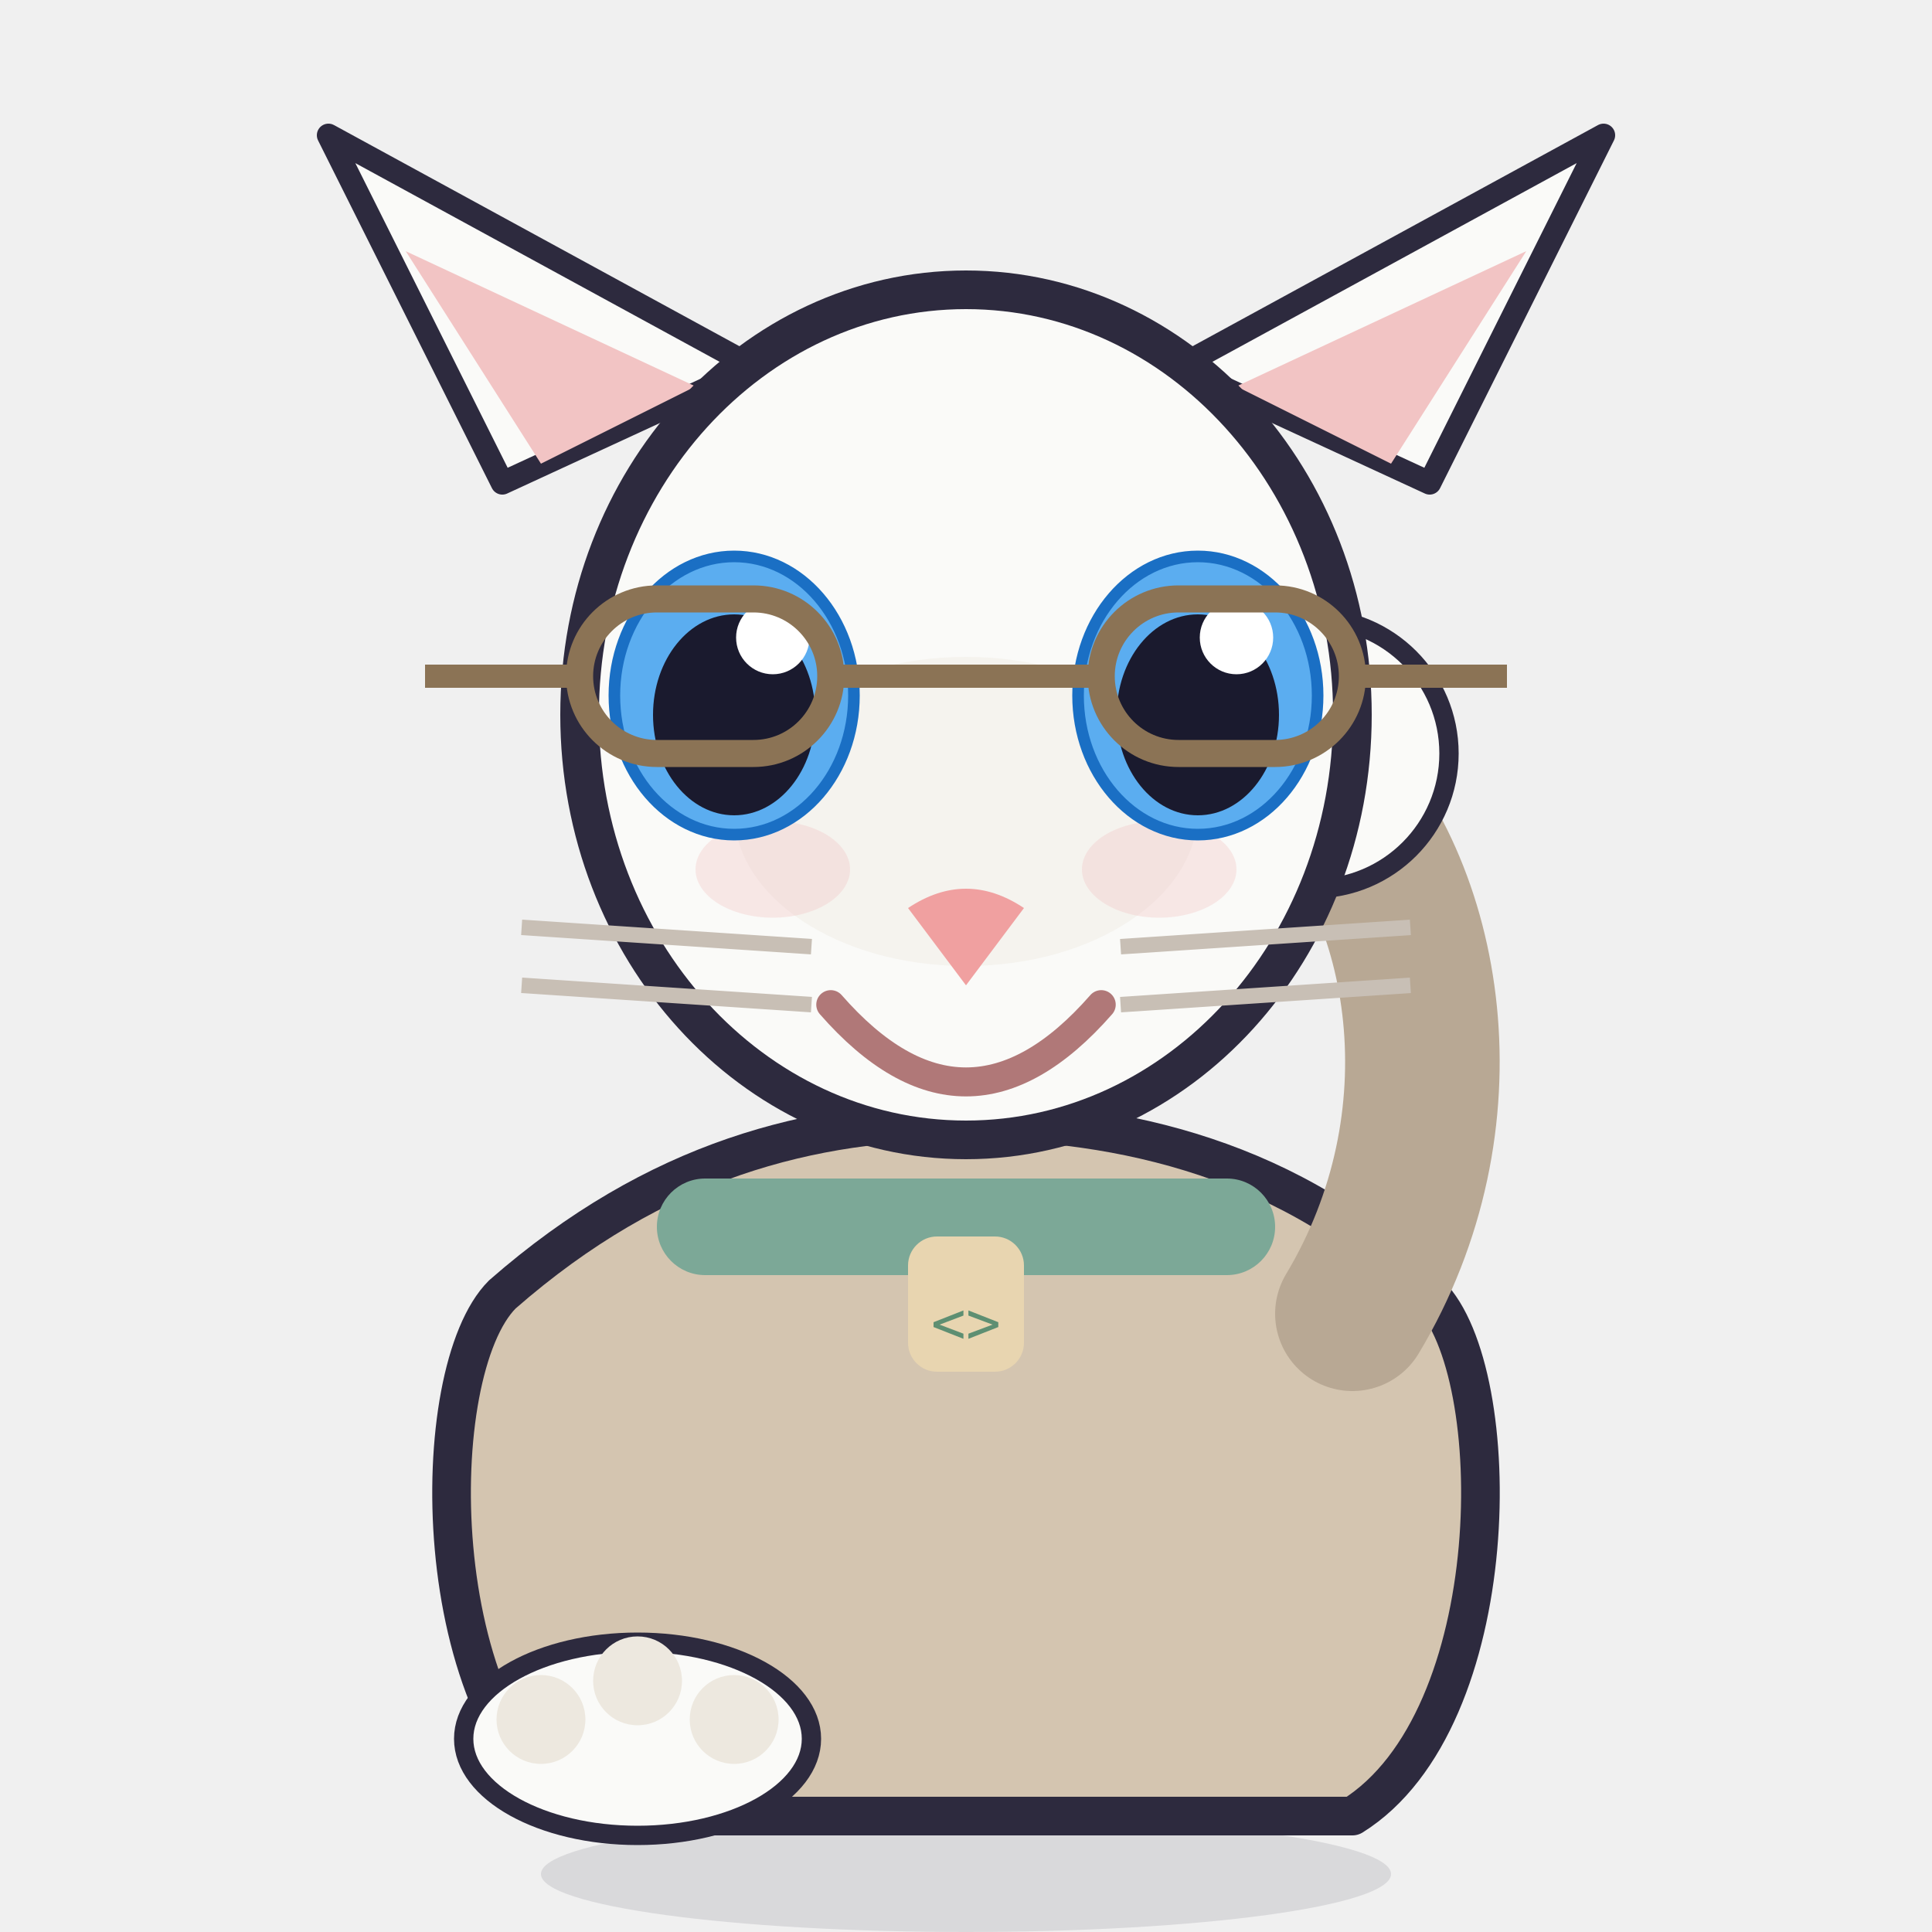
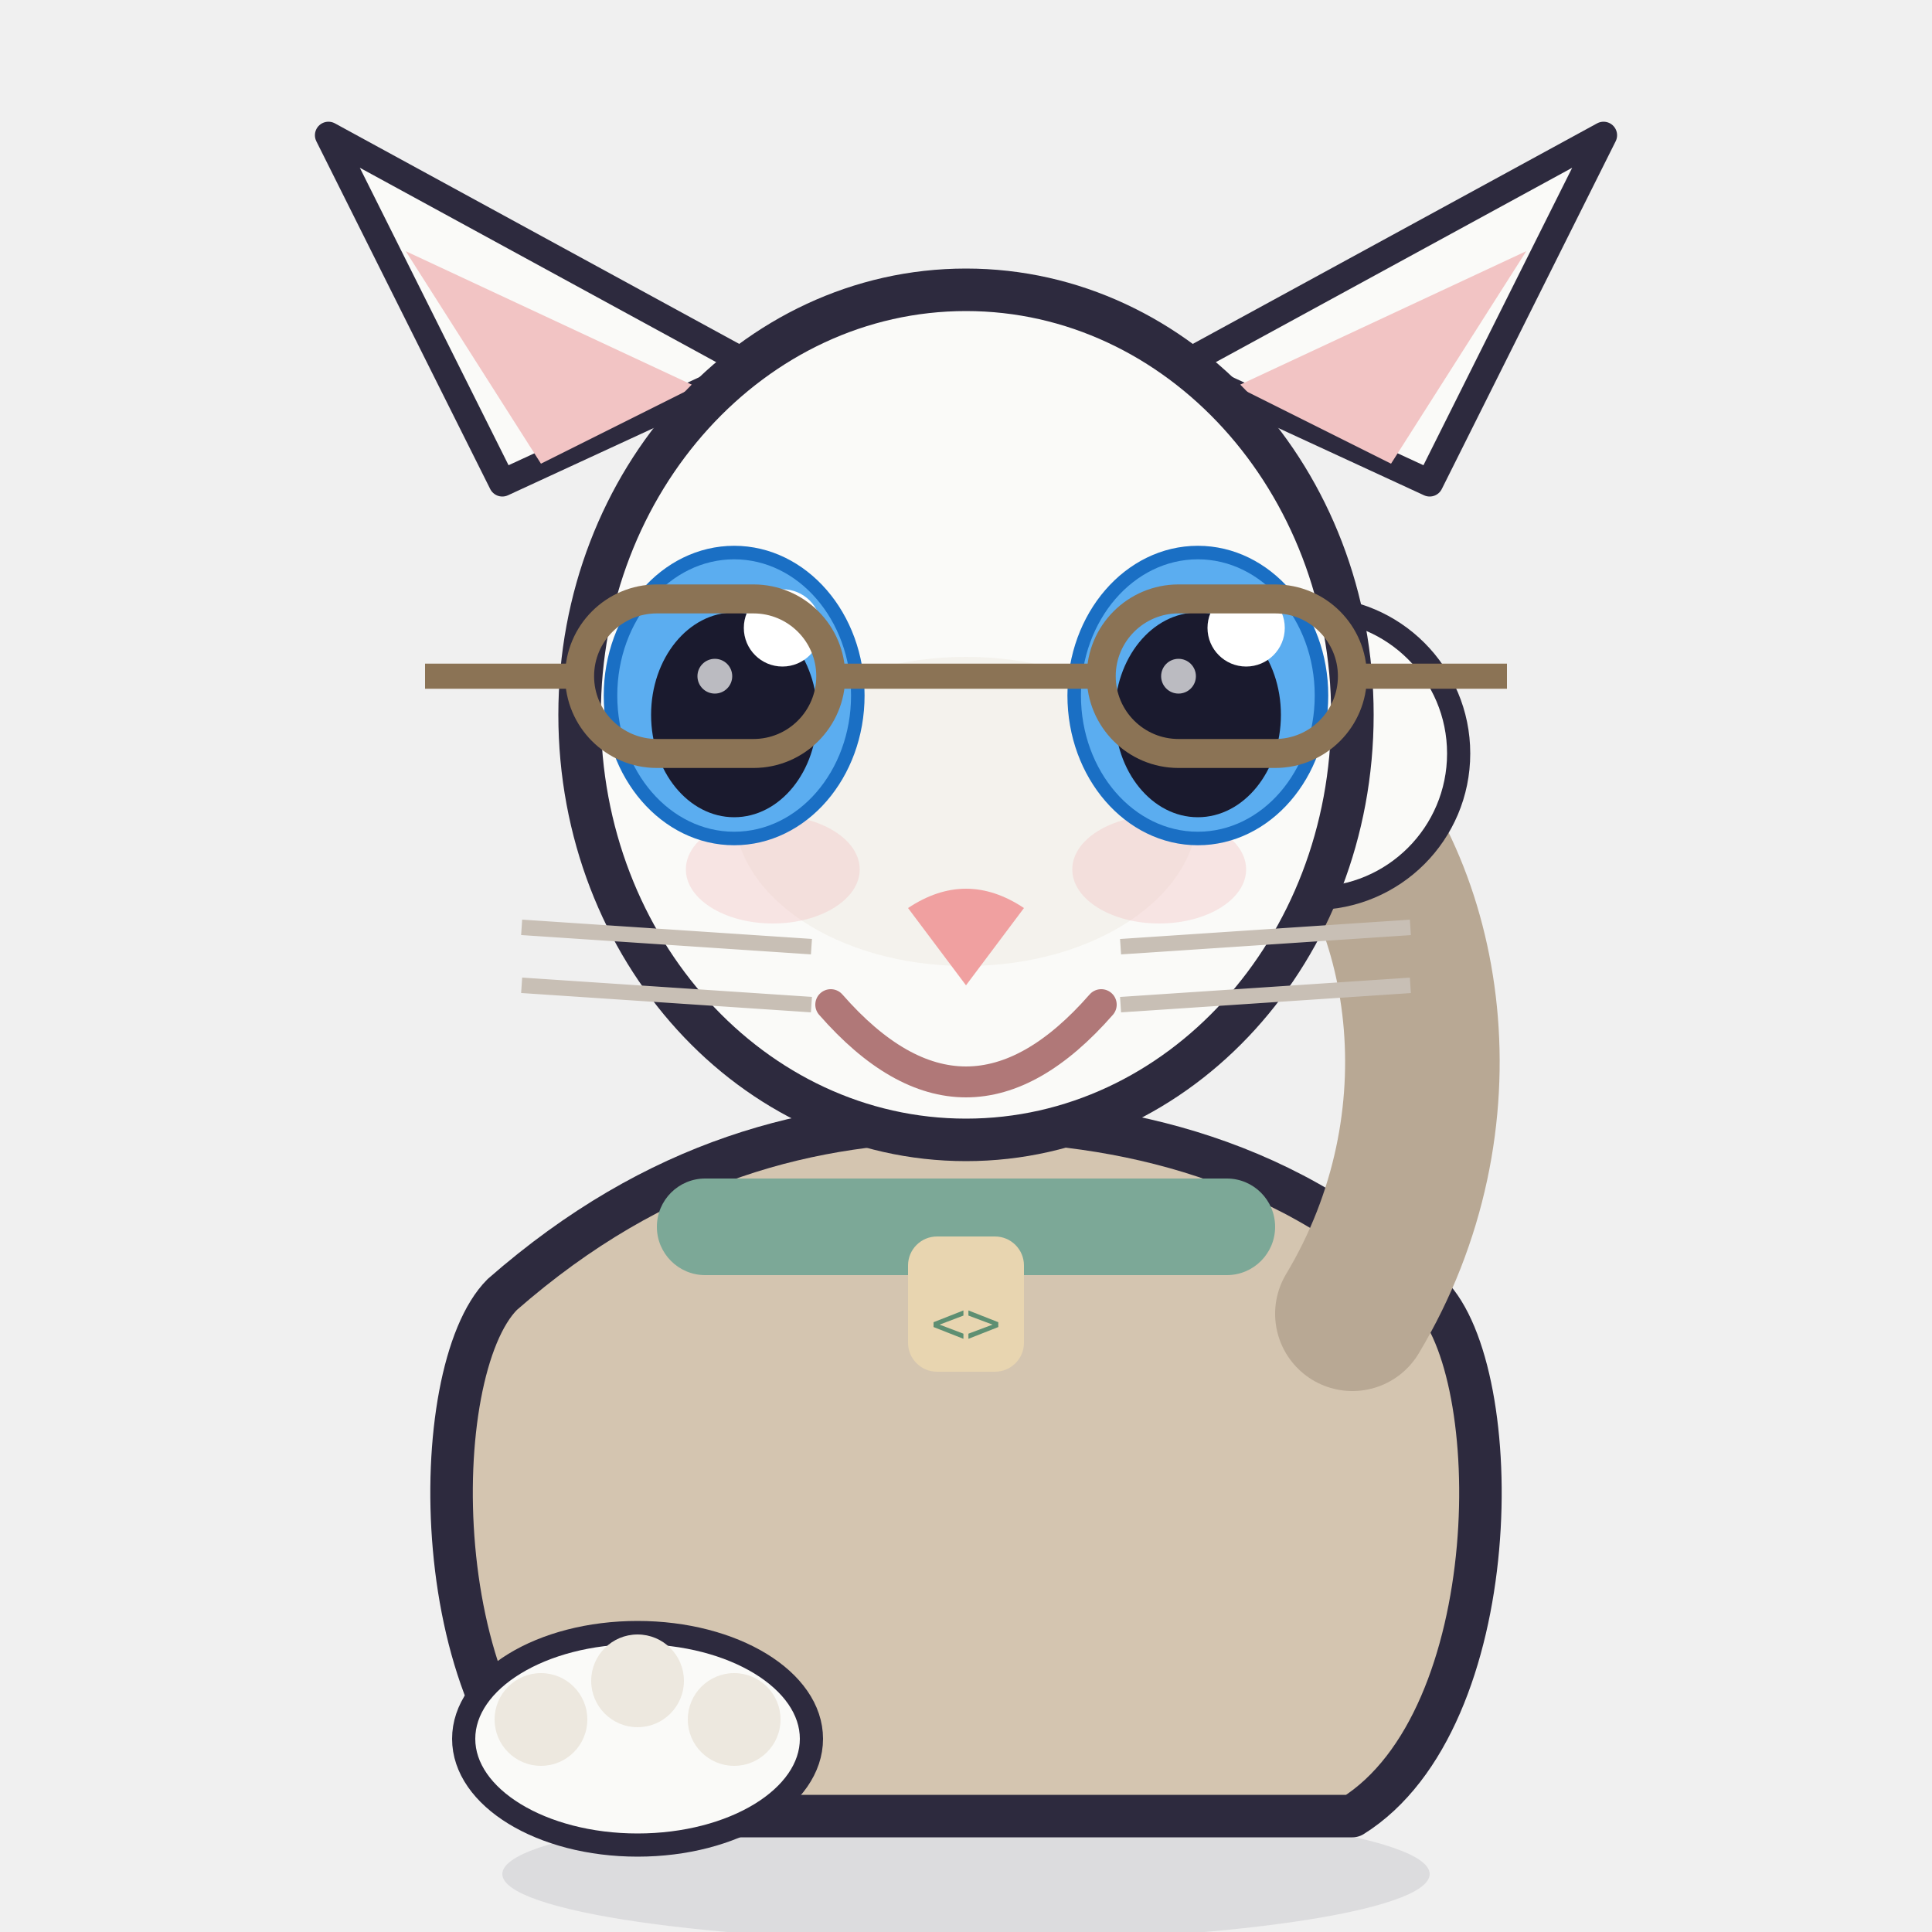
<svg xmlns="http://www.w3.org/2000/svg" viewBox="0 0 100 100" width="100" height="100" role="img" aria-label="Staff Casey, celebrate">
-   <ellipse cx="50" cy="97" rx="22" ry="3" fill="#2D2A3E" opacity="0.12" />
-   <path d="M26,67 C22,71 22,89 30,94 L70,94 C78,89 78,71 74,67 C67,60 58,58 50,58 C42,58 34,60 26,67 Z" fill="#D4C5B0" stroke="#2D2A3E" stroke-width="2" stroke-linejoin="round" />
-   <rect x="34" y="61" width="32" height="5" rx="2.5" fill="#7CA897" />
-   <rect x="47" y="64" width="6" height="7" rx="1.5" fill="#E8D5B0" />
-   <text x="50" y="69.5" text-anchor="middle" font-family="monospace" font-size="3" fill="#5E8F72">&lt;&gt;</text>
-   <ellipse cx="33" cy="90" rx="9" ry="5" fill="#FAFAF8" stroke="#2D2A3E" stroke-width="1" />
-   <circle cx="28" cy="89" r="2.3" fill="#EDE8DF" />
-   <circle cx="33" cy="87" r="2.3" fill="#EDE8DF" />
-   <circle cx="38" cy="89" r="2.3" fill="#EDE8DF" />
-   <path d="M70,68 C76,58 74,46 68,40" stroke="#B8A894" stroke-width="8" fill="none" stroke-linecap="round" />
-   <ellipse cx="68" cy="39" rx="7" ry="7" fill="#FAFAF8" stroke="#2D2A3E" stroke-width="1" />
+   <ellipse cx="50" cy="97" rx="24" ry="3.5" fill="#2D2A3E" opacity="0.1" />
  <g>
-     <path d="M26,25 L17,7 L39,19 Z" fill="#FAFAF8" stroke="#2D2A3E" stroke-width="1.2" stroke-linejoin="round" />
-     <path d="M28,24 L21,13 L36,20 Z" fill="#F2C4C4" />
-     <path d="M74,25 L83,7 L61,19 Z" fill="#FAFAF8" stroke="#2D2A3E" stroke-width="1.2" stroke-linejoin="round" />
-     <path d="M72,24 L79,13 L64,20 Z" fill="#F2C4C4" />
-     <ellipse cx="50" cy="37" rx="20" ry="22" fill="#FAFAF8" stroke="#2D2A3E" stroke-width="2" stroke-linejoin="round" />
-     <ellipse cx="50" cy="42" rx="12" ry="8" fill="#EDE8DF" opacity="0.4" />
-     <ellipse cx="40" cy="45" rx="4" ry="2.5" fill="#F2C4C4" opacity="0.35" />
-     <ellipse cx="60" cy="45" rx="4" ry="2.5" fill="#F2C4C4" opacity="0.35" />
-     <ellipse cx="38" cy="36" rx="6.2" ry="7.2" fill="#5BADF0" stroke="#1A6FC4" stroke-width="0.6" />
-     <ellipse cx="38" cy="37" rx="4.2" ry="5.2" fill="#1A1A2E" />
-     <circle cx="40" cy="33" r="1.9" fill="#FFFFFF" />
-     <ellipse cx="62" cy="36" rx="6.2" ry="7.2" fill="#5BADF0" stroke="#1A6FC4" stroke-width="0.6" />
-     <ellipse cx="62" cy="37" rx="4.2" ry="5.2" fill="#1A1A2E" />
-     <circle cx="64" cy="33" r="1.9" fill="#FFFFFF" />
-     <path d="M47,47 L50 51 L53,47 Q50,45 47,47 Z" fill="#F0A0A0" />
-     <path d="M43,52 Q50,60 57,52" stroke="#B07878" stroke-width="1.5" fill="none" stroke-linecap="round" />
-     <line x1="27" y1="48" x2="42" y2="49" stroke="#C8BFB5" stroke-width="0.8" />
-     <line x1="27" y1="51" x2="42" y2="52" stroke="#C8BFB5" stroke-width="0.8" />
-     <line x1="58" y1="49" x2="73" y2="48" stroke="#C8BFB5" stroke-width="0.8" />
-     <line x1="58" y1="52" x2="73" y2="51" stroke="#C8BFB5" stroke-width="0.8" />
-     <rect x="30" y="31" width="13" height="8" rx="4" fill="none" stroke="#8B7355" stroke-width="1.4" />
-     <rect x="57" y="31" width="13" height="8" rx="4" fill="none" stroke="#8B7355" stroke-width="1.4" />
-     <line x1="43" y1="35" x2="57" y2="35" stroke="#8B7355" stroke-width="1.2" />
-     <line x1="22" y1="35" x2="30" y2="35" stroke="#8B7355" stroke-width="1.2" />
-     <line x1="70" y1="35" x2="78" y2="35" stroke="#8B7355" stroke-width="1.2" />
+     <path d="M26,67 C22,71 22,89 30,94 L70,94 C78,89 78,71 74,67 C67,60 58,58 50,58 C42,58 34,60 26,67 Z" fill="#D4C5B0" stroke="#2D2A3E" stroke-width="2.2" stroke-linejoin="round" />
+     <rect x="34" y="61" width="32" height="5" rx="2.5" fill="#7CA897" />
+     <rect x="47" y="64" width="6" height="7" rx="1.5" fill="#E8D5B0" />
+     <text x="50" y="69.5" text-anchor="middle" font-family="monospace" font-size="3" fill="#5E8F72">&lt;&gt;</text>
+     <ellipse cx="33" cy="90" rx="9" ry="5.5" fill="#FAFAF8" stroke="#2D2A3E" stroke-width="1.2" />
+     <circle cx="28" cy="89" r="2.4" fill="#EDE8DF" />
+     <circle cx="33" cy="87" r="2.4" fill="#EDE8DF" />
+     <circle cx="38" cy="89" r="2.4" fill="#EDE8DF" />
+     <path d="M70,68 C76,58 74,46 68,40" stroke="#B8A894" stroke-width="8" fill="none" stroke-linecap="round" />
+     <ellipse cx="68" cy="39" rx="7.5" ry="7.5" fill="#FAFAF8" stroke="#2D2A3E" stroke-width="1.2" />
+     <g>
+       <path d="M26,25 L17,7 L39,19 Z" fill="#FAFAF8" stroke="#2D2A3E" stroke-width="1.4" stroke-linejoin="round" />
+       <path d="M28,24 L21,13 L36,20 Z" fill="#F2C4C4" />
+       <path d="M74,25 L83,7 L61,19 Z" fill="#FAFAF8" stroke="#2D2A3E" stroke-width="1.4" stroke-linejoin="round" />
+       <path d="M72,24 L79,13 L64,20 Z" fill="#F2C4C4" />
+       <ellipse cx="50" cy="37" rx="20" ry="22" fill="#FAFAF8" stroke="#2D2A3E" stroke-width="2.2" stroke-linejoin="round" />
+       <ellipse cx="50" cy="42" rx="12" ry="8" fill="#EDE8DF" opacity="0.45" />
+       <ellipse cx="40" cy="45" rx="4.5" ry="2.8" fill="#F2C4C4" opacity="0.4" />
+       <ellipse cx="60" cy="45" rx="4.5" ry="2.8" fill="#F2C4C4" opacity="0.4" />
+       <ellipse cx="38" cy="36" rx="6.4" ry="7.4" fill="#5BADF0" stroke="#1A6FC4" stroke-width="0.7" />
+       <ellipse cx="38" cy="37" rx="4.3" ry="5.3" fill="#1A1A2E" />
+       <circle cx="40.5" cy="32.5" r="2" fill="#FFFFFF" />
+       <circle cx="37" cy="35" r="0.9" fill="#FFFFFF" opacity="0.7" />
+       <ellipse cx="62" cy="36" rx="6.4" ry="7.4" fill="#5BADF0" stroke="#1A6FC4" stroke-width="0.7" />
+       <ellipse cx="62" cy="37" rx="4.3" ry="5.3" fill="#1A1A2E" />
+       <circle cx="64.5" cy="32.5" r="2" fill="#FFFFFF" />
+       <circle cx="61" cy="35" r="0.9" fill="#FFFFFF" opacity="0.7" />
+       <path d="M47,47 L50 51 L53,47 Q50,45 47,47 Z" fill="#F0A0A0" />
+       <path d="M43,52 Q50,60 57,52" stroke="#B07878" stroke-width="1.6" fill="none" stroke-linecap="round" />
+       <line x1="27" y1="48" x2="42" y2="49" stroke="#C8BFB5" stroke-width="0.8" />
+       <line x1="27" y1="51" x2="42" y2="52" stroke="#C8BFB5" stroke-width="0.8" />
+       <line x1="58" y1="49" x2="73" y2="48" stroke="#C8BFB5" stroke-width="0.8" />
+       <line x1="58" y1="52" x2="73" y2="51" stroke="#C8BFB5" stroke-width="0.8" />
+       <rect x="30" y="31" width="13" height="8" rx="4" fill="none" stroke="#8B7355" stroke-width="1.5" />
+       <rect x="57" y="31" width="13" height="8" rx="4" fill="none" stroke="#8B7355" stroke-width="1.5" />
+       <line x1="43" y1="35" x2="57" y2="35" stroke="#8B7355" stroke-width="1.3" />
+       <line x1="22" y1="35" x2="30" y2="35" stroke="#8B7355" stroke-width="1.3" />
+       <line x1="70" y1="35" x2="78" y2="35" stroke="#8B7355" stroke-width="1.3" />
+     </g>
  </g>
</svg>
